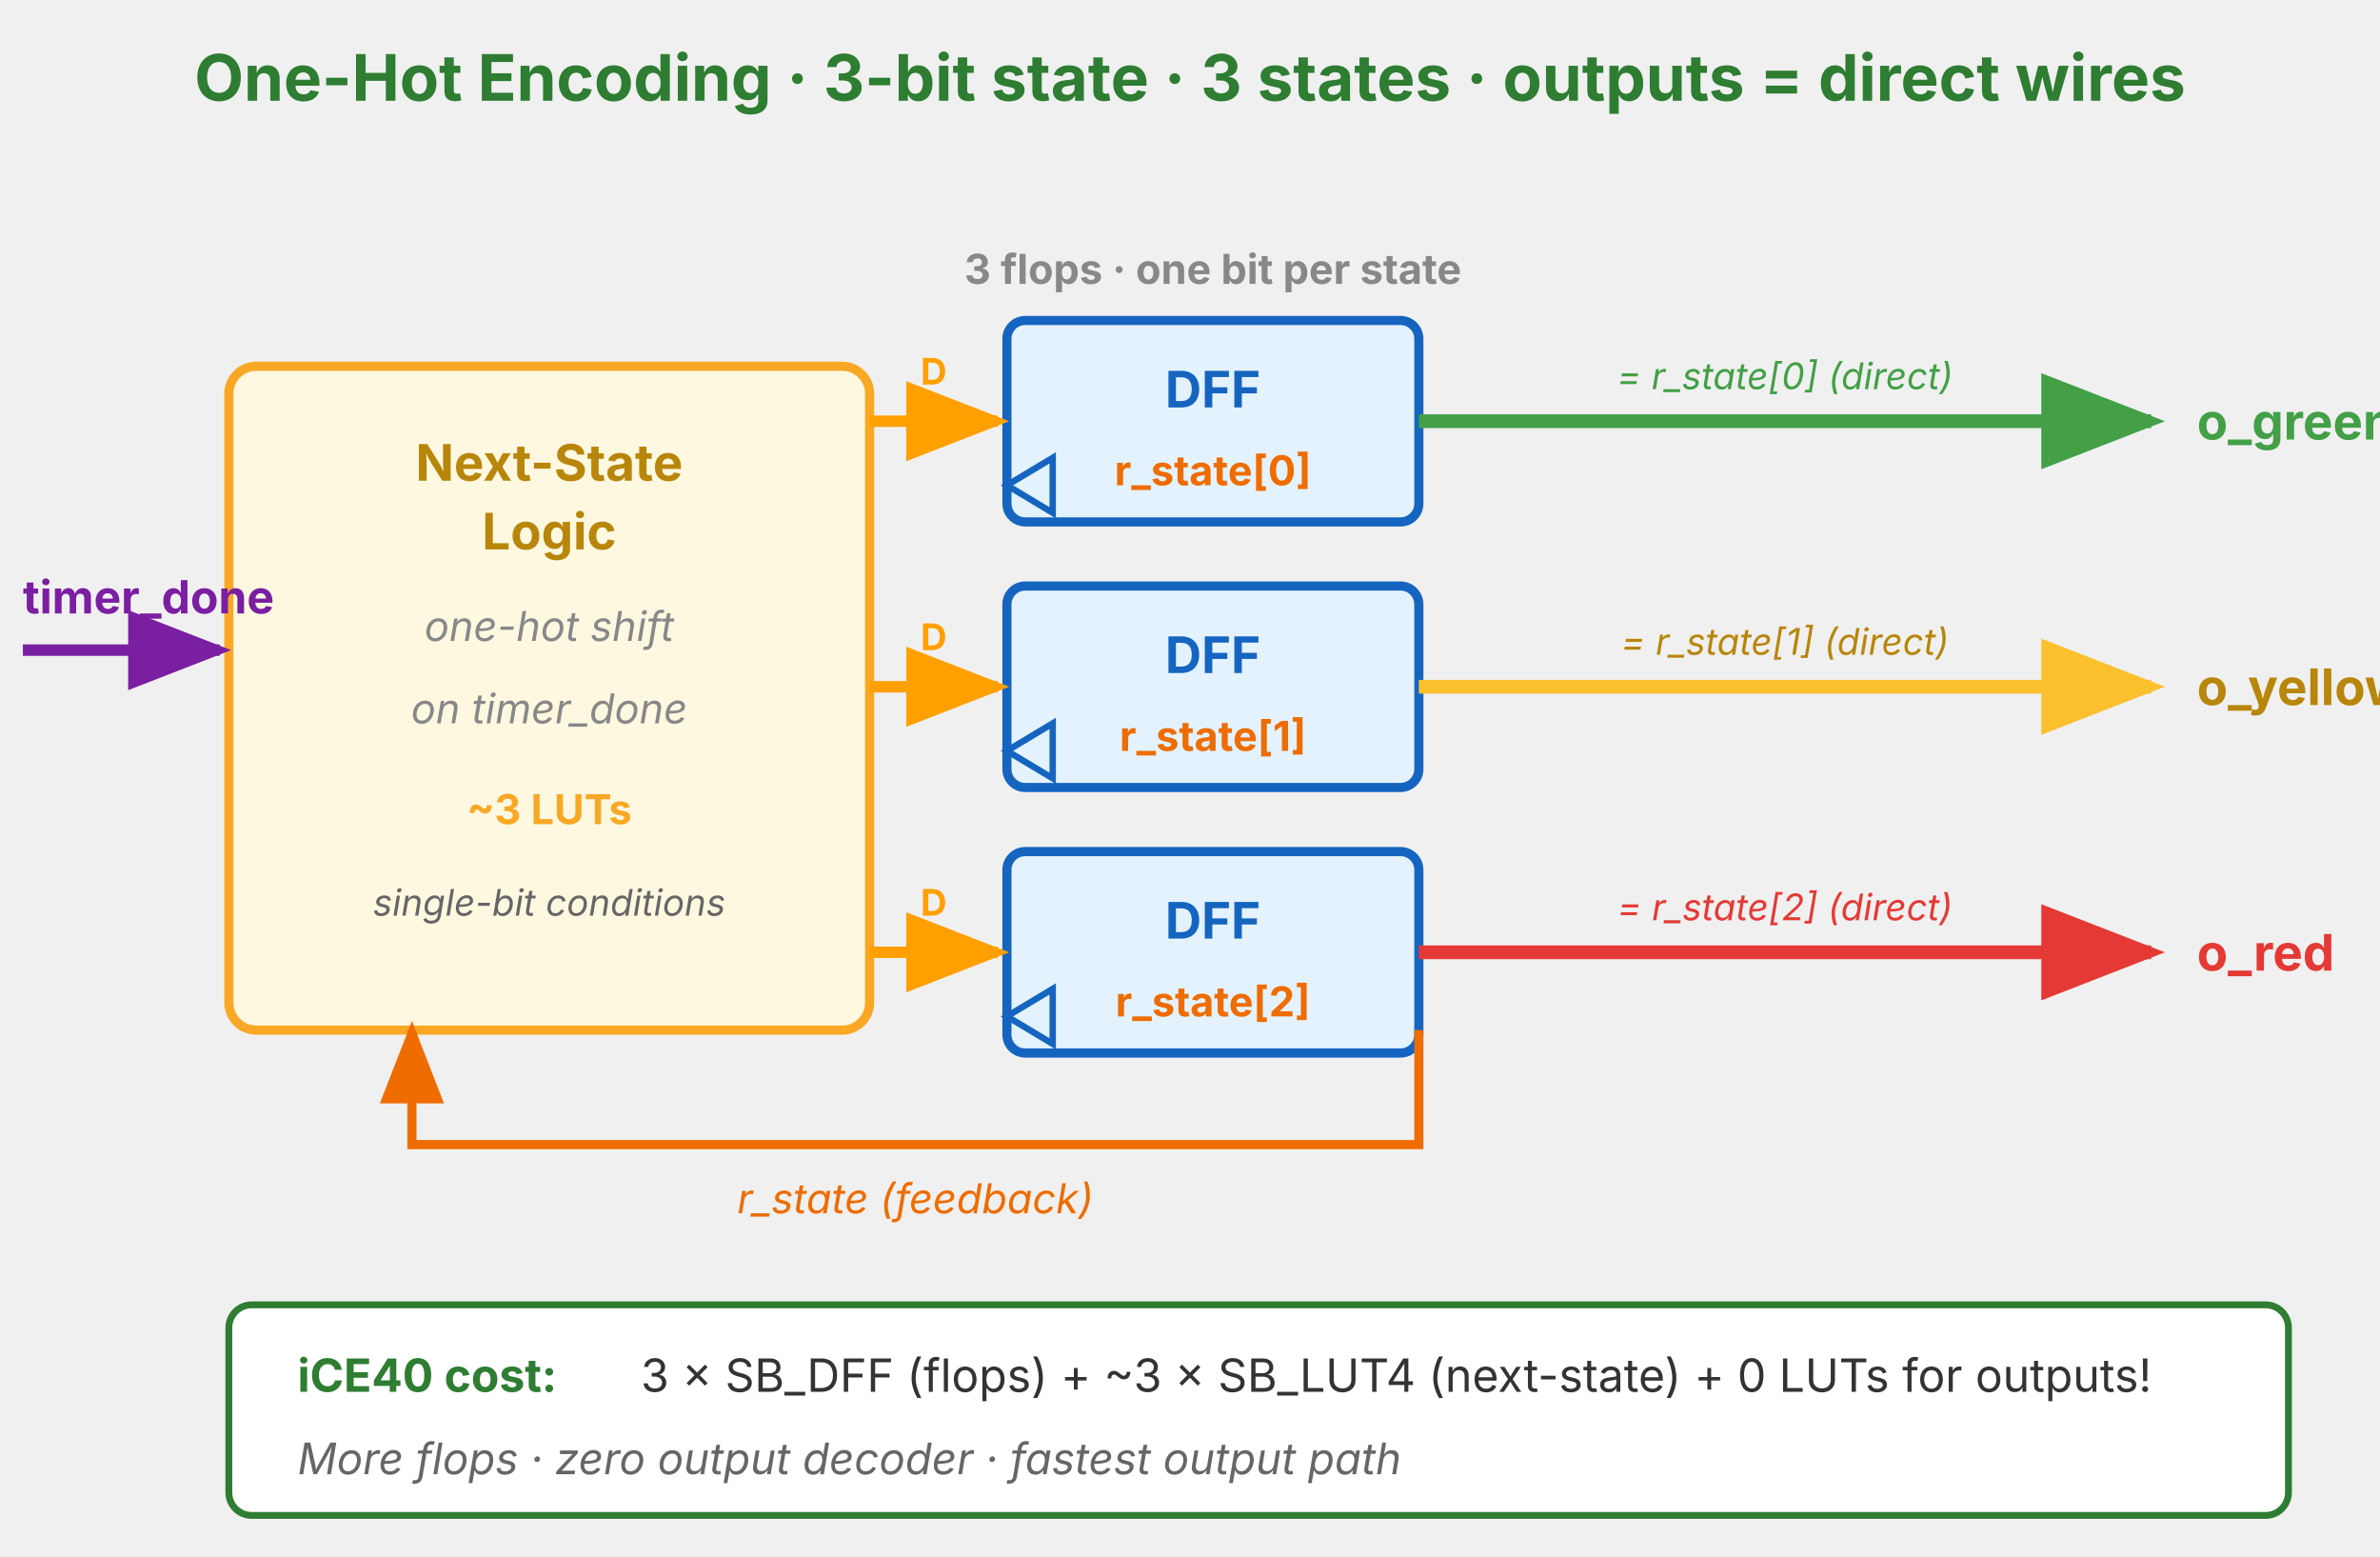
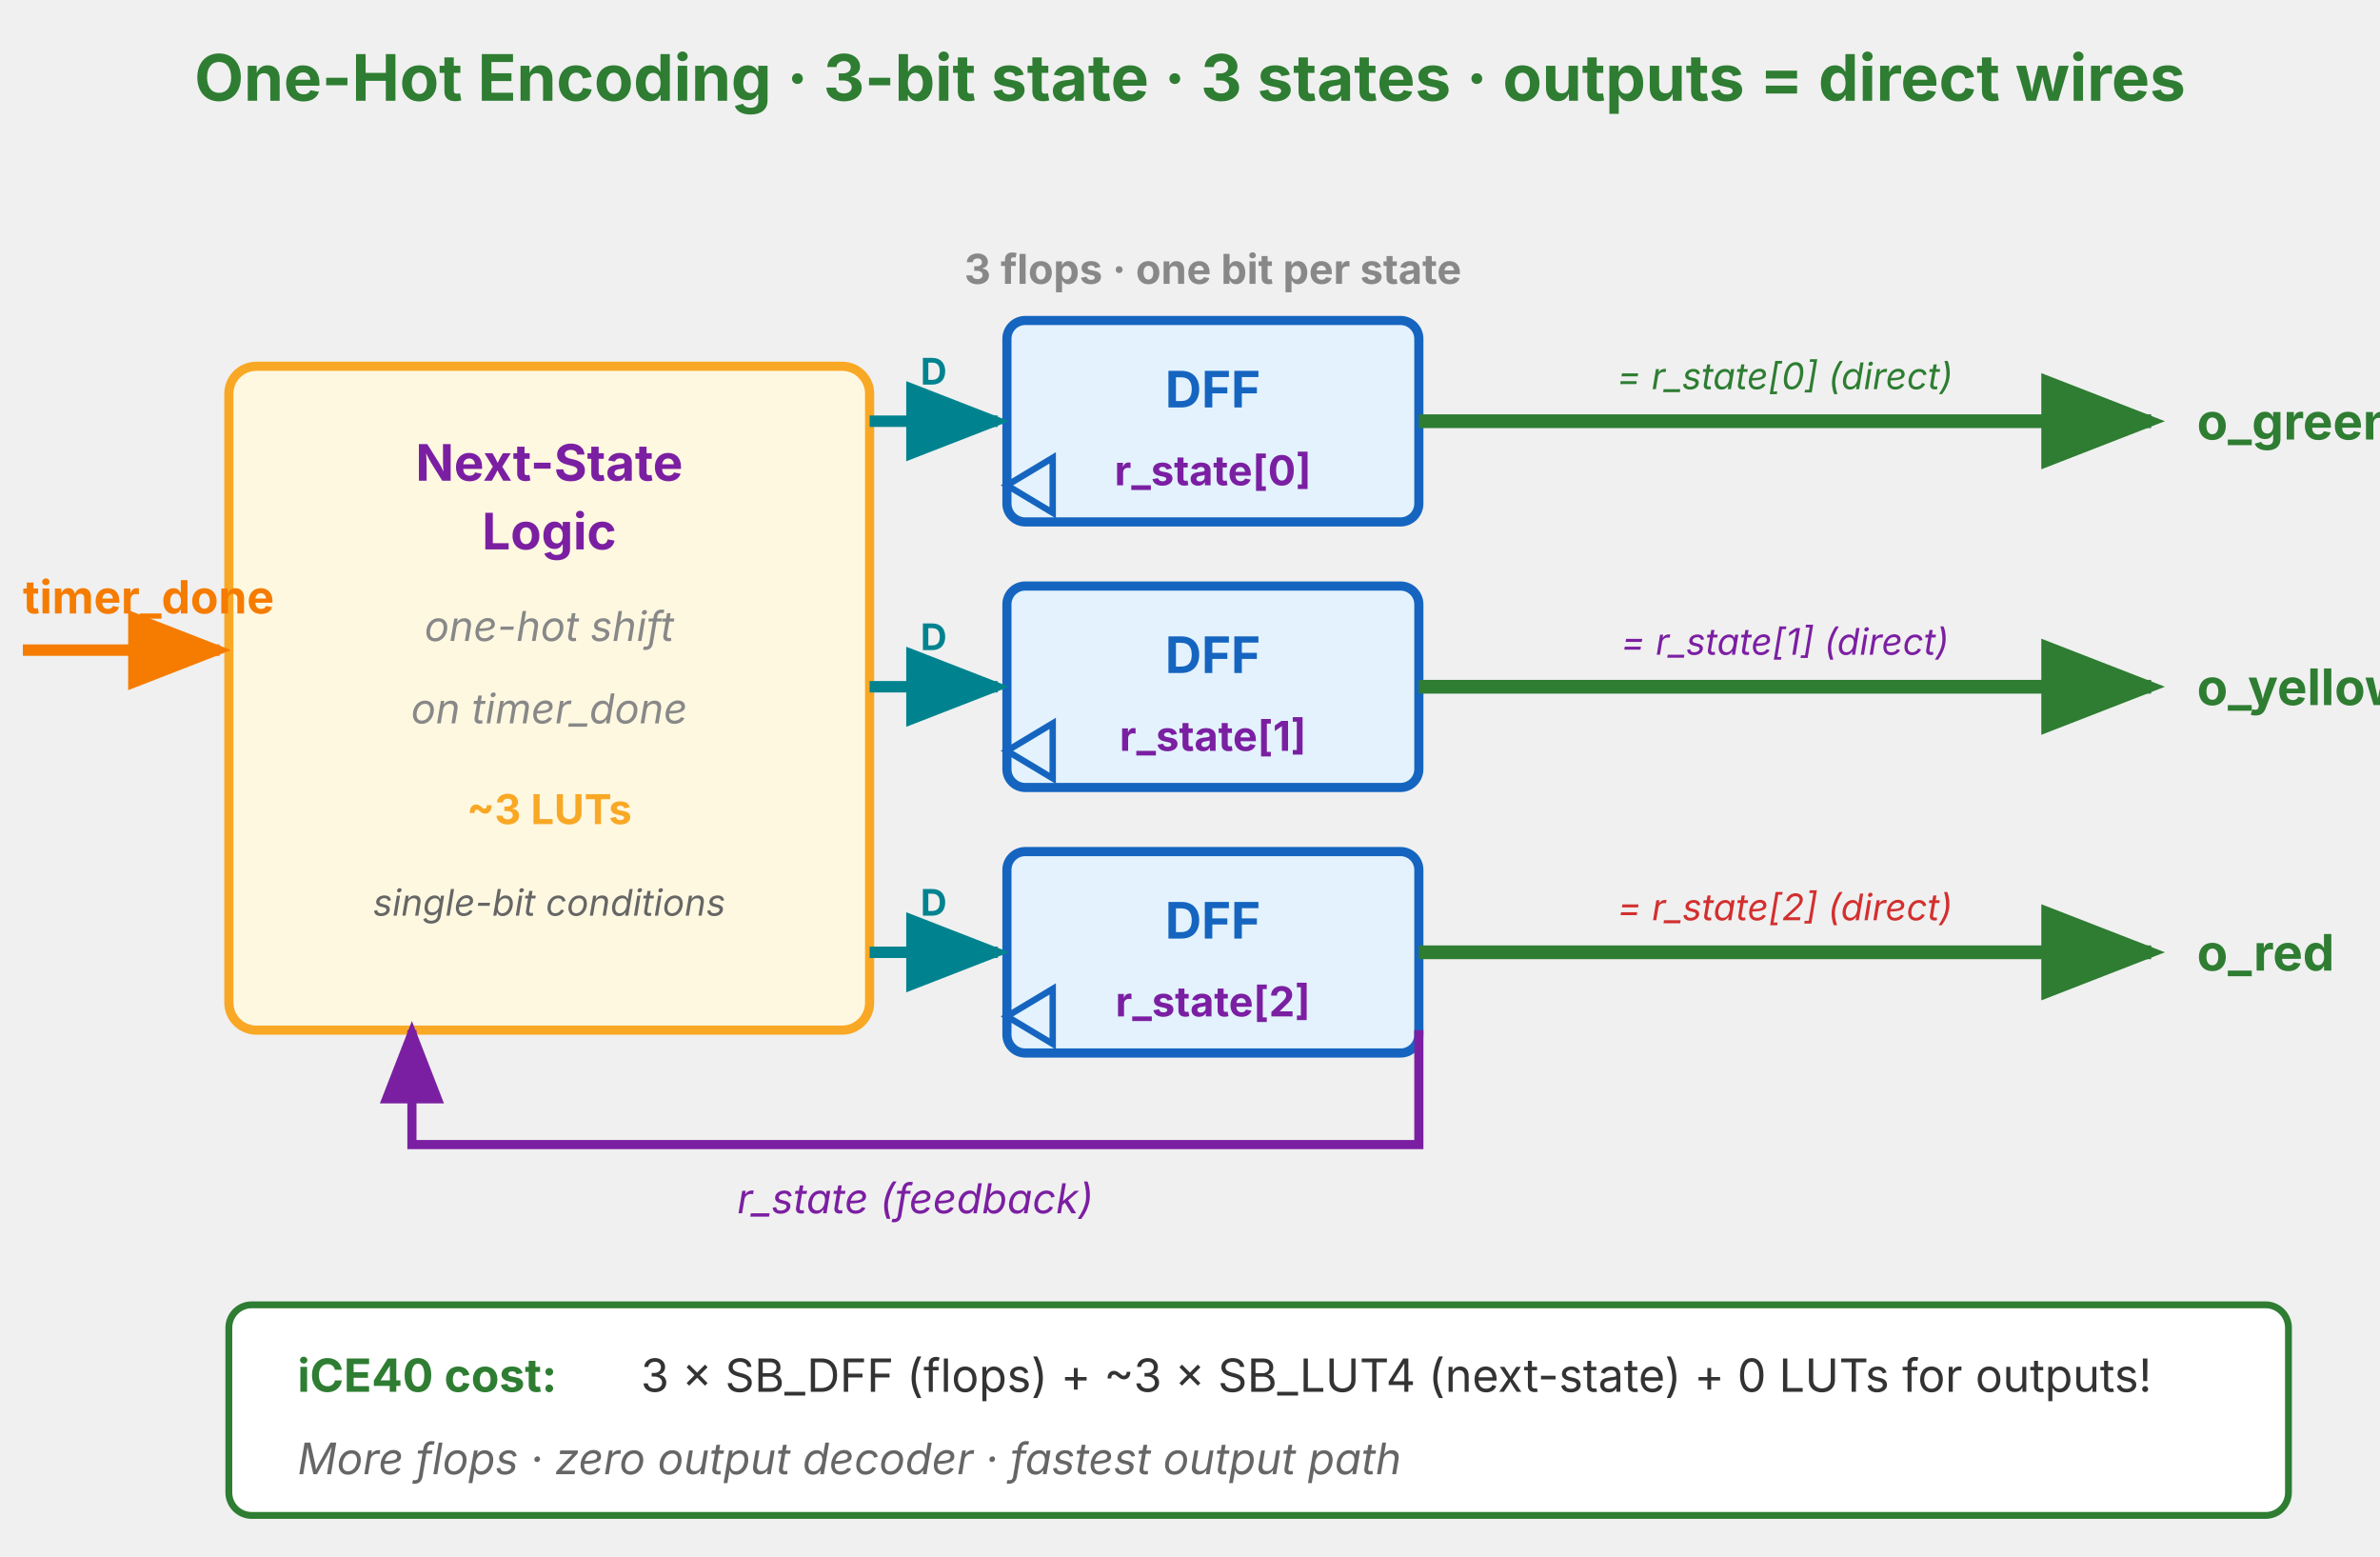
<svg xmlns="http://www.w3.org/2000/svg" viewBox="0 0 520 340" font-family="Inter, sans-serif">
  <defs>
    <marker id="oh-state" markerWidth="9" markerHeight="7" refX="8" refY="3.5" orient="auto">
-       <path d="M0,0 L9,3.5 L0,7 Z" fill="#EF6C00" />
+       <path d="M0,0 L9,3.5 L0,7 Z" fill="#7B1FA2" />
    </marker>
    <marker id="oh-next" markerWidth="9" markerHeight="7" refX="8" refY="3.5" orient="auto">
-       <path d="M0,0 L9,3.5 L0,7 Z" fill="#FFA000" />
+       <path d="M0,0 L9,3.5 L0,7 Z" fill="#00838F" />
    </marker>
    <marker id="oh-timer" markerWidth="9" markerHeight="7" refX="8" refY="3.5" orient="auto">
-       <path d="M0,0 L9,3.5 L0,7 Z" fill="#7B1FA2" />
+       <path d="M0,0 L9,3.5 L0,7 Z" fill="#F57C00" />
    </marker>
    <marker id="oh-g" markerWidth="9" markerHeight="7" refX="8" refY="3.5" orient="auto">
-       <path d="M0,0 L9,3.5 L0,7 Z" fill="#43A047" />
+       <path d="M0,0 L9,3.5 L0,7 Z" fill="#2E7D32" />
    </marker>
    <marker id="oh-y" markerWidth="9" markerHeight="7" refX="8" refY="3.5" orient="auto">
-       <path d="M0,0 L9,3.5 L0,7 Z" fill="#FBC02D" />
+       <path d="M0,0 L9,3.5 L0,7 Z" fill="#2E7D32" />
    </marker>
    <marker id="oh-r" markerWidth="9" markerHeight="7" refX="8" refY="3.5" orient="auto">
-       <path d="M0,0 L9,3.5 L0,7 Z" fill="#E53935" />
+       <path d="M0,0 L9,3.5 L0,7 Z" fill="#2E7D32" />
    </marker>
  </defs>
  <text x="260" y="22" text-anchor="middle" font-size="14" font-weight="700" fill="#2E7D32">
    One-Hot Encoding · 3-bit state · 3 states · outputs = direct wires
  </text>
  <g>
    <rect x="220" y="70" width="90" height="44" rx="4" fill="#E3F2FD" stroke="#1565C0" stroke-width="2" />
    <text x="265" y="89" text-anchor="middle" font-size="11" font-weight="700" fill="#1565C0">DFF</text>
-     <text x="265" y="106" text-anchor="middle" font-size="9" fill="#EF6C00" font-weight="700">r_state[0]</text>
+     <text x="265" y="106" text-anchor="middle" font-size="9" fill="#7B1FA2" font-weight="700">r_state[0]</text>
    <polygon points="220,106 230,100 230,112" fill="none" stroke="#1565C0" stroke-width="1.4" />
  </g>
  <g>
    <rect x="220" y="128" width="90" height="44" rx="4" fill="#E3F2FD" stroke="#1565C0" stroke-width="2" />
    <text x="265" y="147" text-anchor="middle" font-size="11" font-weight="700" fill="#1565C0">DFF</text>
-     <text x="265" y="164" text-anchor="middle" font-size="9" fill="#EF6C00" font-weight="700">r_state[1]</text>
+     <text x="265" y="164" text-anchor="middle" font-size="9" fill="#7B1FA2" font-weight="700">r_state[1]</text>
    <polygon points="220,164 230,158 230,170" fill="none" stroke="#1565C0" stroke-width="1.4" />
  </g>
  <g>
    <rect x="220" y="186" width="90" height="44" rx="4" fill="#E3F2FD" stroke="#1565C0" stroke-width="2" />
    <text x="265" y="205" text-anchor="middle" font-size="11" font-weight="700" fill="#1565C0">DFF</text>
-     <text x="265" y="222" text-anchor="middle" font-size="9" fill="#EF6C00" font-weight="700">r_state[2]</text>
+     <text x="265" y="222" text-anchor="middle" font-size="9" fill="#7B1FA2" font-weight="700">r_state[2]</text>
    <polygon points="220,222 230,216 230,228" fill="none" stroke="#1565C0" stroke-width="1.4" />
  </g>
  <text x="265" y="62" text-anchor="middle" font-size="9" fill="#888" font-weight="700">3 flops · one bit per state</text>
  <rect x="50" y="80" width="140" height="145" rx="6" fill="#FFF8E1" stroke="#F9A825" stroke-width="2" />
-   <text x="120" y="105" text-anchor="middle" font-size="11" font-weight="700" fill="#B8860B">Next-State</text>
-   <text x="120" y="120" text-anchor="middle" font-size="11" font-weight="700" fill="#B8860B">Logic</text>
+   <text x="120" y="105" text-anchor="middle" font-size="11" font-weight="700" fill="#7B1FA2">Next-State</text>
+   <text x="120" y="120" text-anchor="middle" font-size="11" font-weight="700" fill="#7B1FA2">Logic</text>
  <text x="120" y="140" text-anchor="middle" font-size="9" fill="#888" font-style="italic">one-hot shift</text>
  <text x="120" y="158" text-anchor="middle" font-size="9" fill="#888" font-style="italic">on timer_done</text>
  <text x="120" y="180" text-anchor="middle" font-size="9" fill="#F9A825" font-weight="700">~3 LUTs</text>
  <text x="120" y="200" text-anchor="middle" font-size="8" font-style="italic" fill="#666">single-bit conditions</text>
-   <line x1="190" y1="92" x2="218" y2="92" stroke="#FFA000" stroke-width="2.5" marker-end="url(#oh-next)" />
-   <line x1="190" y1="150" x2="218" y2="150" stroke="#FFA000" stroke-width="2.5" marker-end="url(#oh-next)" />
-   <line x1="190" y1="208" x2="218" y2="208" stroke="#FFA000" stroke-width="2.5" marker-end="url(#oh-next)" />
-   <text x="204" y="84" font-size="8" fill="#FFA000" font-weight="700" text-anchor="middle">D</text>
-   <text x="204" y="142" font-size="8" fill="#FFA000" font-weight="700" text-anchor="middle">D</text>
-   <text x="204" y="200" font-size="8" fill="#FFA000" font-weight="700" text-anchor="middle">D</text>
-   <line x1="310" y1="92" x2="470" y2="92" stroke="#43A047" stroke-width="3" marker-end="url(#oh-g)" />
-   <text x="480" y="96" font-size="11" font-weight="700" fill="#43A047">o_green</text>
-   <text x="390" y="85" text-anchor="middle" font-size="8" font-style="italic" fill="#43A047">= r_state[0] (direct)</text>
-   <line x1="310" y1="150" x2="470" y2="150" stroke="#FBC02D" stroke-width="3" marker-end="url(#oh-y)" />
-   <text x="480" y="154" font-size="11" font-weight="700" fill="#B8860B">o_yellow</text>
-   <text x="390" y="143" text-anchor="middle" font-size="8" font-style="italic" fill="#B8860B">= r_state[1] (direct)</text>
-   <line x1="310" y1="208" x2="470" y2="208" stroke="#E53935" stroke-width="3" marker-end="url(#oh-r)" />
-   <text x="480" y="212" font-size="11" font-weight="700" fill="#E53935">o_red</text>
-   <text x="390" y="201" text-anchor="middle" font-size="8" font-style="italic" fill="#E53935">= r_state[2] (direct)</text>
-   <path d="M 310,225 L 310,250 L 90,250 L 90,225" fill="none" stroke="#EF6C00" stroke-width="2" marker-end="url(#oh-state)" />
-   <text x="200" y="265" text-anchor="middle" font-size="9" font-style="italic" fill="#EF6C00">r_state (feedback)</text>
-   <line x1="5" y1="142" x2="48" y2="142" stroke="#7B1FA2" stroke-width="2.5" marker-end="url(#oh-timer)" />
-   <text x="5" y="134" font-size="10" font-weight="700" fill="#7B1FA2">timer_done</text>
+   <line x1="190" y1="92" x2="218" y2="92" stroke="#00838F" stroke-width="2.5" marker-end="url(#oh-next)" />
+   <line x1="190" y1="150" x2="218" y2="150" stroke="#00838F" stroke-width="2.5" marker-end="url(#oh-next)" />
+   <line x1="190" y1="208" x2="218" y2="208" stroke="#00838F" stroke-width="2.5" marker-end="url(#oh-next)" />
+   <text x="204" y="84" font-size="8" fill="#00838F" font-weight="700" text-anchor="middle">D</text>
+   <text x="204" y="142" font-size="8" fill="#00838F" font-weight="700" text-anchor="middle">D</text>
+   <text x="204" y="200" font-size="8" fill="#00838F" font-weight="700" text-anchor="middle">D</text>
+   <line x1="310" y1="92" x2="470" y2="92" stroke="#2E7D32" stroke-width="3" marker-end="url(#oh-g)" />
+   <text x="480" y="96" font-size="11" font-weight="700" fill="#2E7D32">o_green</text>
+   <text x="390" y="85" text-anchor="middle" font-size="8" font-style="italic" fill="#2E7D32">= r_state[0] (direct)</text>
+   <line x1="310" y1="150" x2="470" y2="150" stroke="#2E7D32" stroke-width="3" marker-end="url(#oh-y)" />
+   <text x="480" y="154" font-size="11" font-weight="700" fill="#2E7D32">o_yellow</text>
+   <text x="390" y="143" text-anchor="middle" font-size="8" font-style="italic" fill="#7B1FA2">= r_state[1] (direct)</text>
+   <line x1="310" y1="208" x2="470" y2="208" stroke="#2E7D32" stroke-width="3" marker-end="url(#oh-r)" />
+   <text x="480" y="212" font-size="11" font-weight="700" fill="#2E7D32">o_red</text>
+   <text x="390" y="201" text-anchor="middle" font-size="8" font-style="italic" fill="#D32F2F">= r_state[2] (direct)</text>
+   <path d="M 310,225 L 310,250 L 90,250 L 90,225" fill="none" stroke="#7B1FA2" stroke-width="2" marker-end="url(#oh-state)" />
+   <text x="200" y="265" text-anchor="middle" font-size="9" font-style="italic" fill="#7B1FA2">r_state (feedback)</text>
+   <line x1="5" y1="142" x2="48" y2="142" stroke="#F57C00" stroke-width="2.5" marker-end="url(#oh-timer)" />
+   <text x="5" y="134" font-size="10" font-weight="700" fill="#F57C00">timer_done</text>
  <rect x="50" y="285" width="450" height="46" rx="5" fill="#FFFFFF" stroke="#2E7D32" stroke-width="1.5" />
  <text x="65" y="304" font-size="10" font-weight="700" fill="#2E7D32">iCE40 cost:</text>
  <text x="140" y="304" font-size="10" fill="#333">3 × SB_DFF (flops)  +  ~3 × SB_LUT4 (next-state)  + 0 LUTs for outputs!</text>
  <text x="65" y="322" font-size="9.5" font-style="italic" fill="#666">More flops · zero output decoder · fastest output path</text>
</svg>
